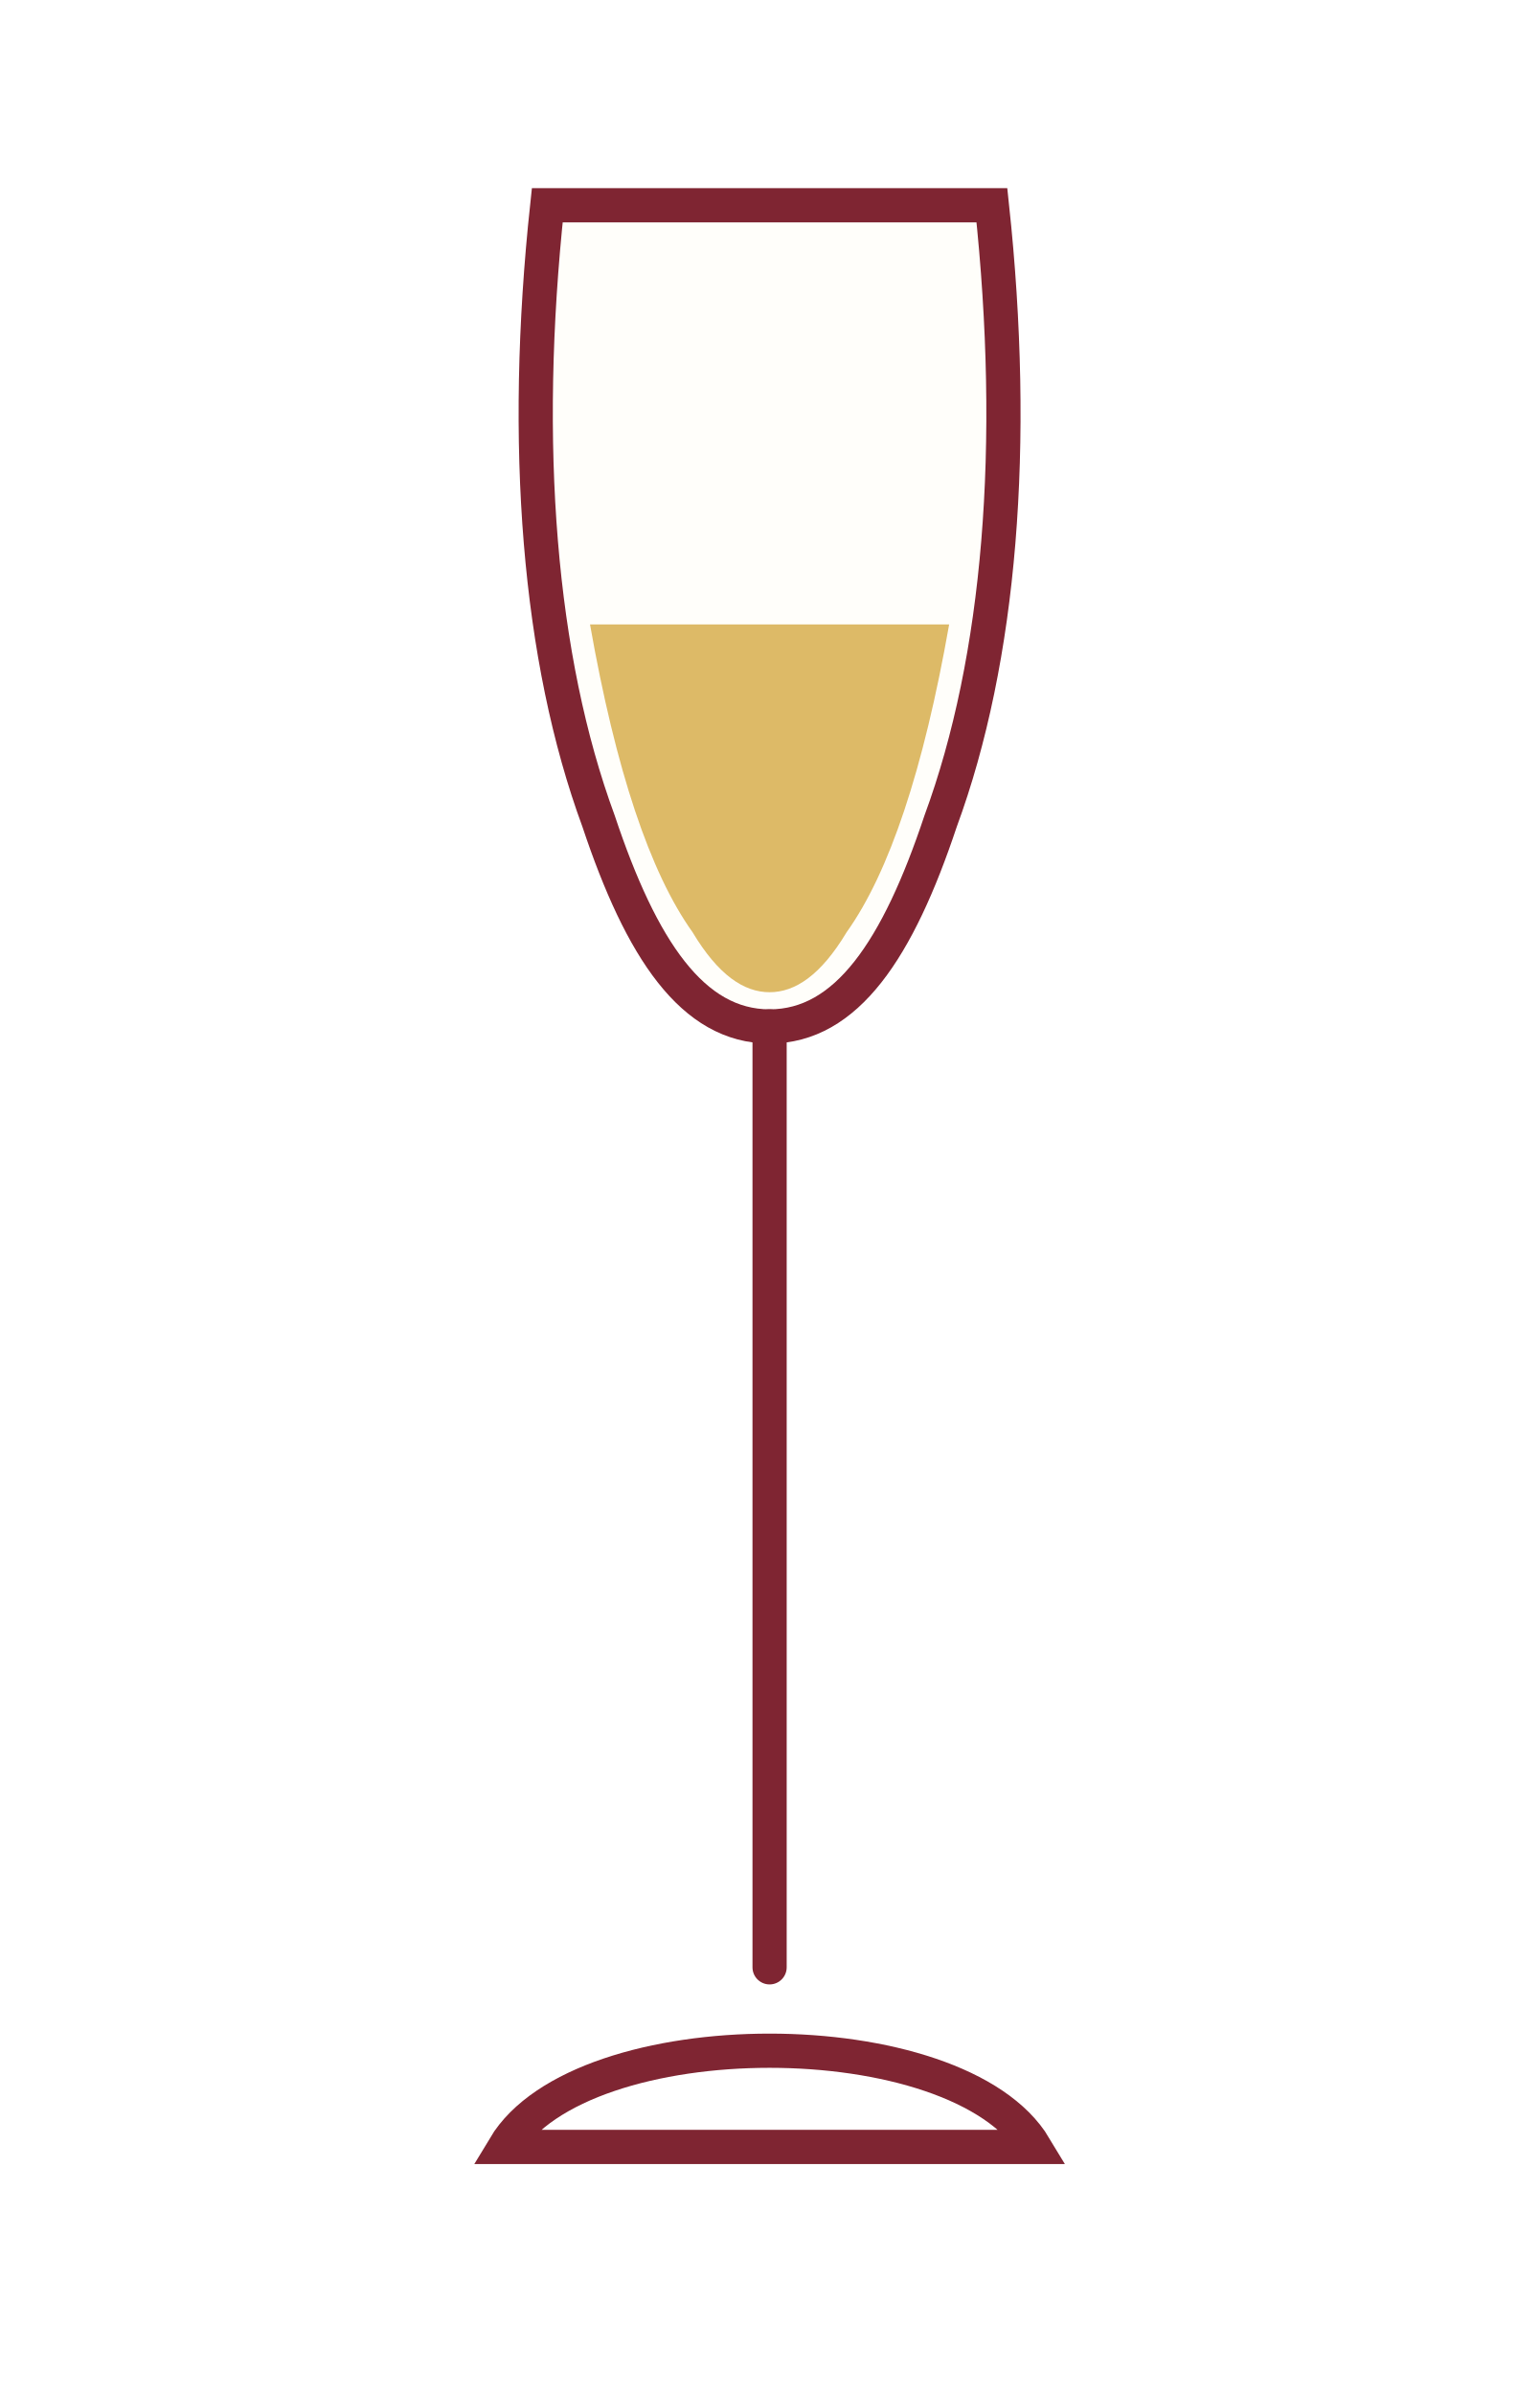
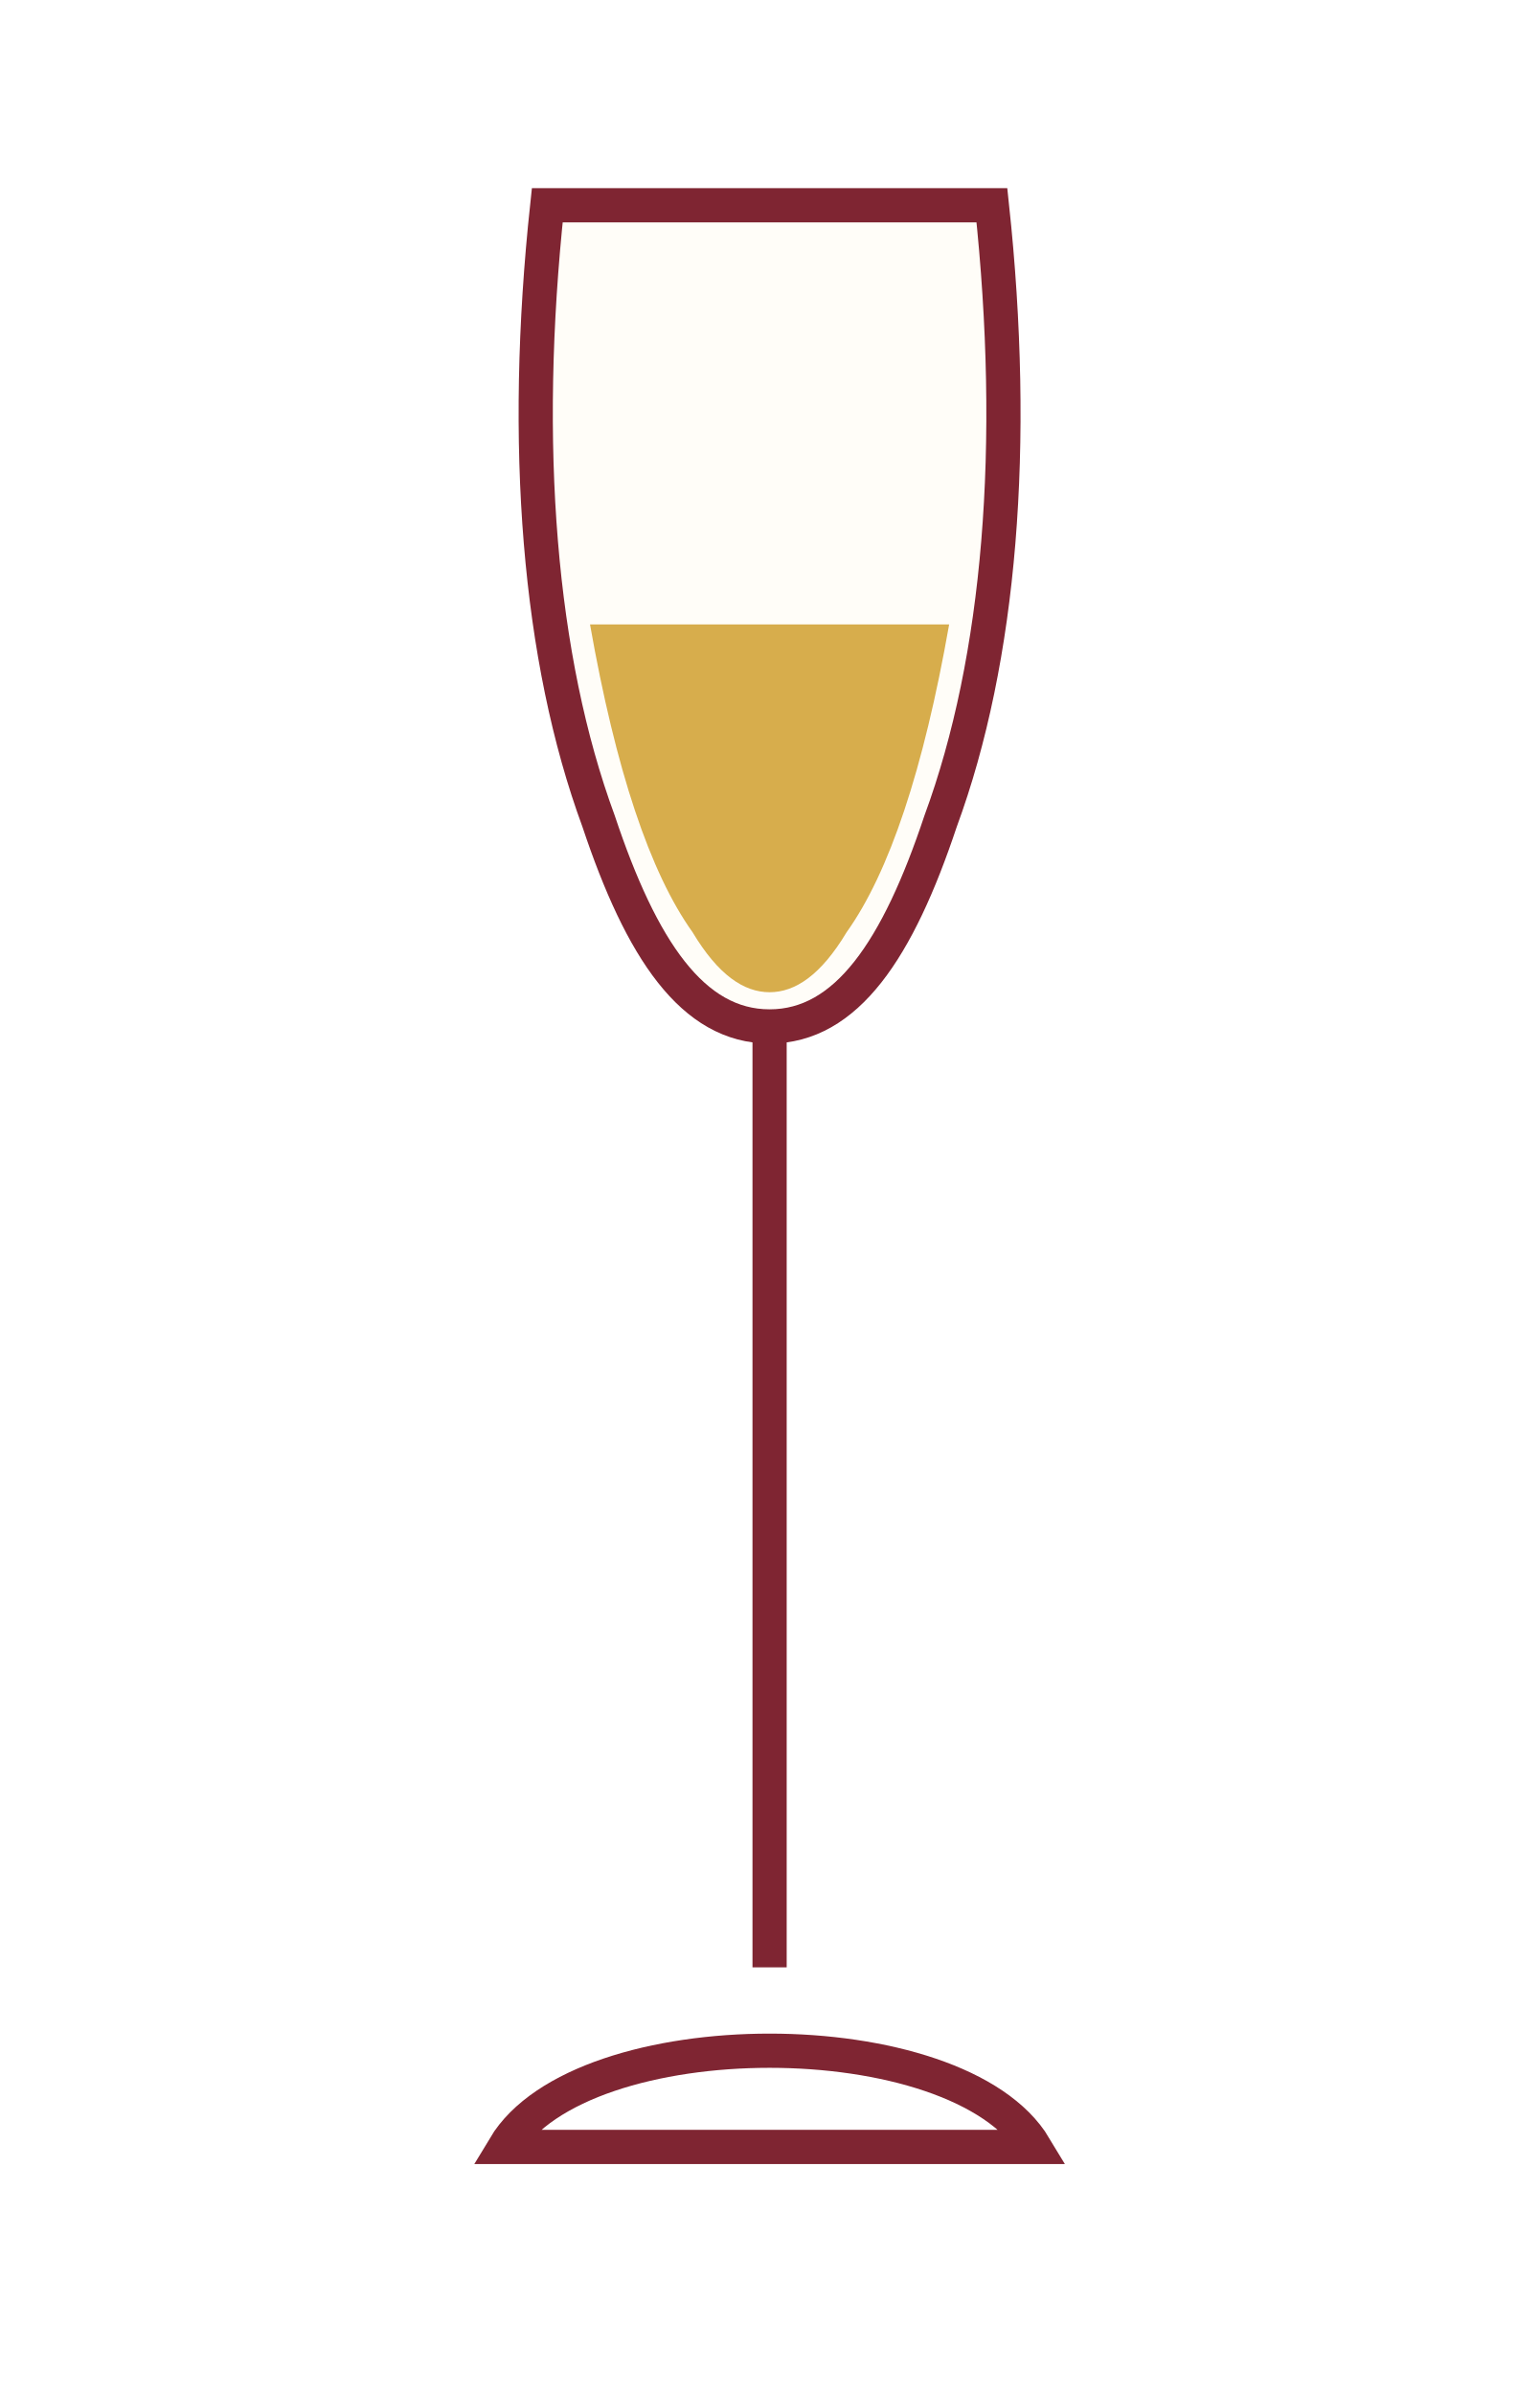
<svg xmlns="http://www.w3.org/2000/svg" viewBox="0 0 180 280">
-   <path d="M64 24h52c3 28 1 53-6 72-5 15-11 24-20 24s-15-9-20-24c-7-19-9-44-6-72Z" fill="#fffdf8" fill-opacity=".75" stroke="#7f2532" stroke-width="4" />
-   <path d="M69 73h42c-3 17-7 29-12 36-3 5-6 7-9 7s-6-2-9-7c-5-7-9-19-12-36Z" fill="#d7ad4c" opacity=".84" />
-   <path d="M90 120v110M59 251c9-15 53-15 62 0Z" fill="none" stroke="#7f2532" stroke-width="4" stroke-linecap="round" />
+   <path d="M64 24h52c3 28 1 53-6 72-5 15-11 24-20 24s-15-9-20-24c-7-19-9-44-6-72Z" fill="#fffdf8" stroke="#7f2532" stroke-width="4" />
+   <path d="M69 73h42c-3 17-7 29-12 36-3 5-6 7-9 7s-6-2-9-7c-5-7-9-19-12-36Z" fill="#d7ad4c" />
+   <path d="M90 120v110M59 251c9-15 53-15 62 0Z" fill="none" stroke="#7f2532" stroke-width="4" />
</svg>
